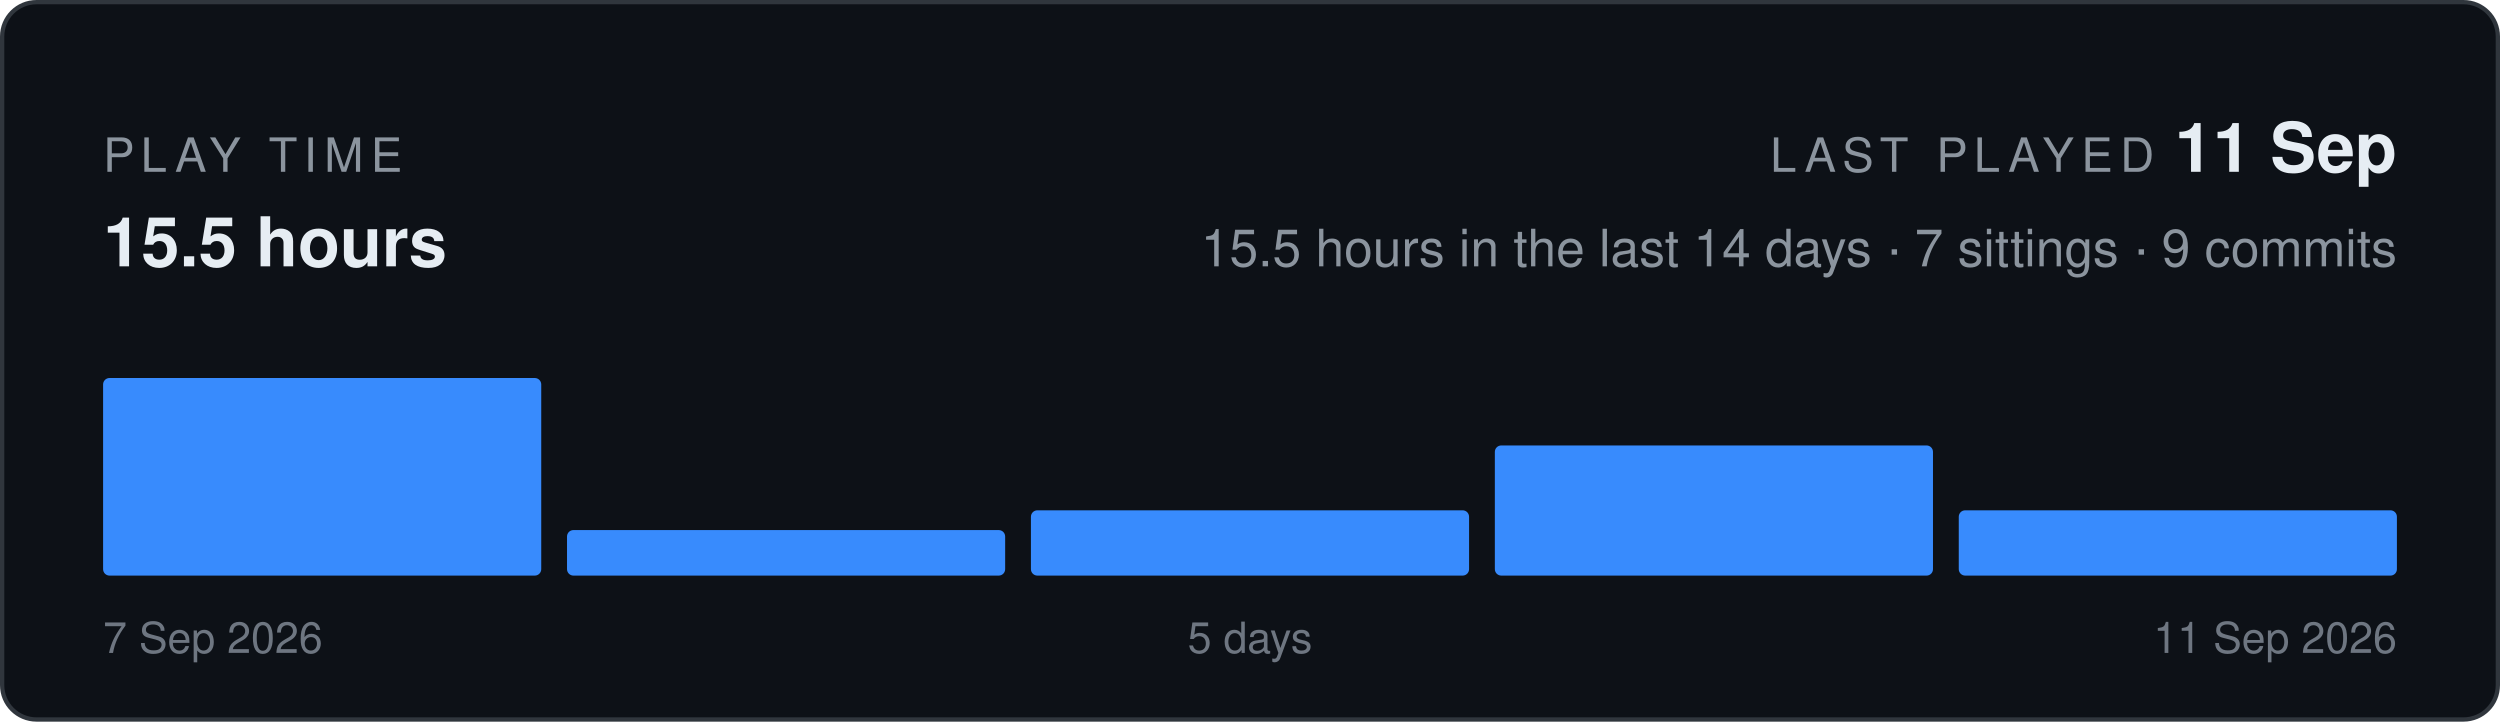
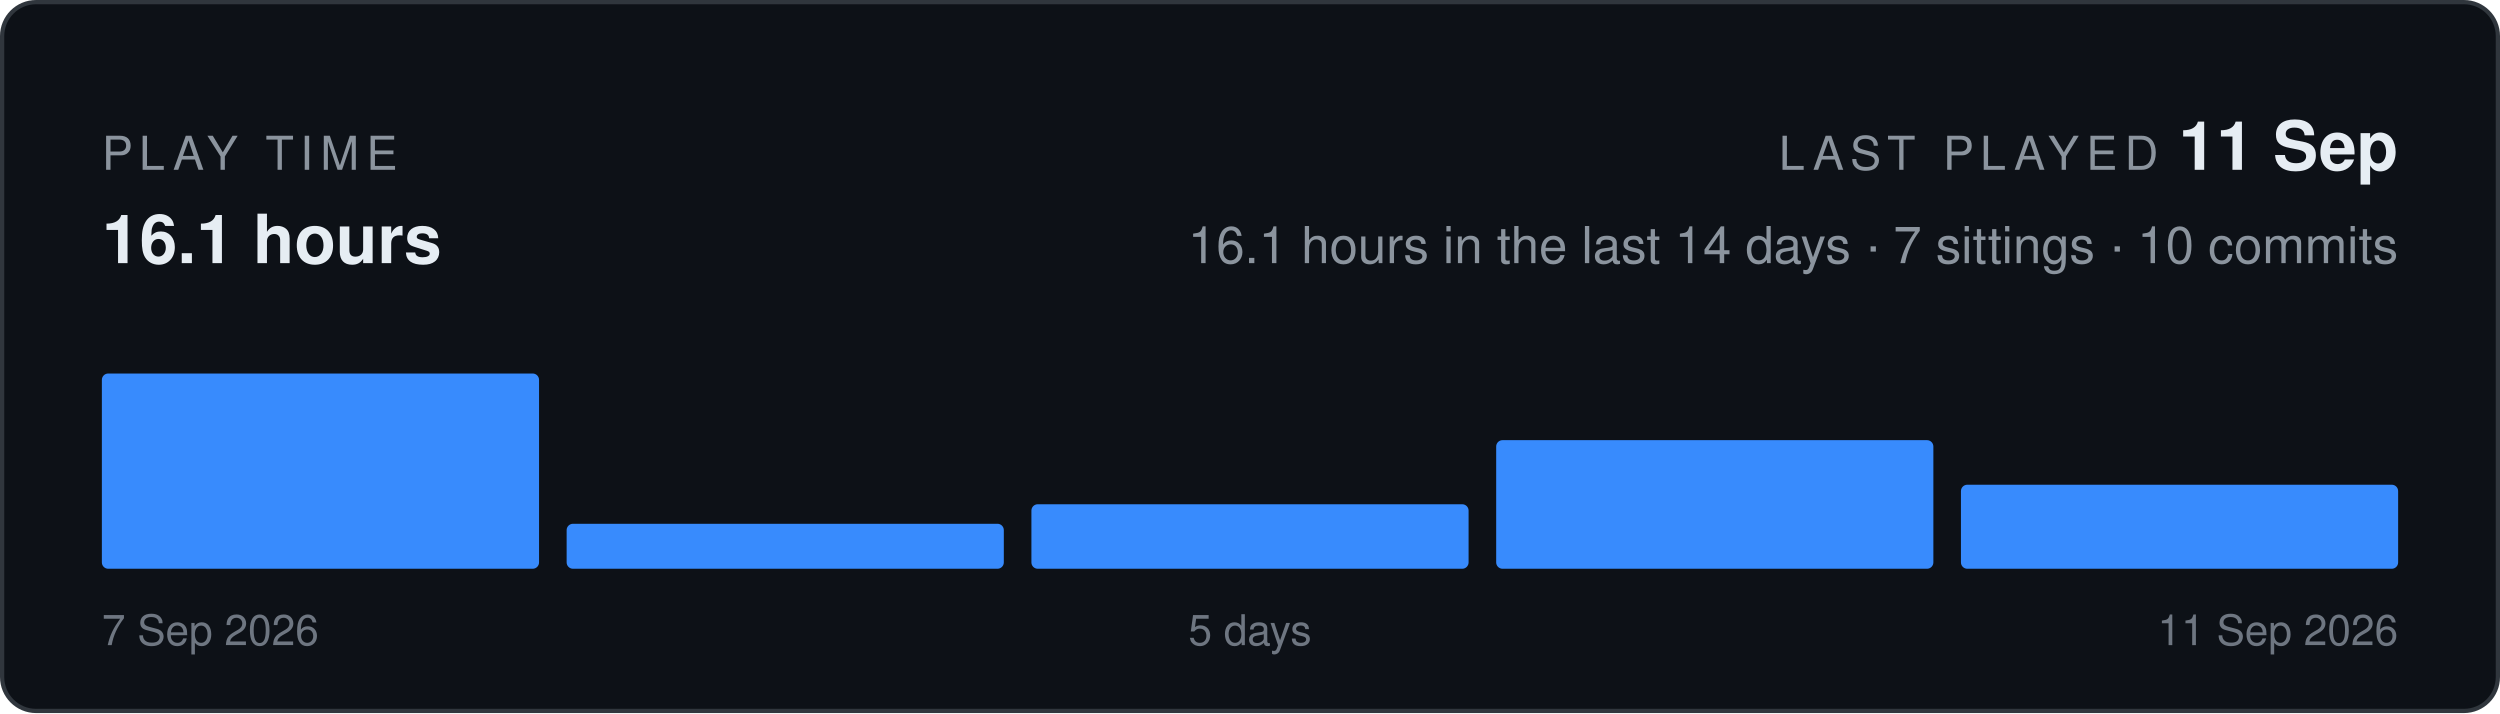
- <svg xmlns="http://www.w3.org/2000/svg" width="582" height="168" viewBox="0 0 582 168" role="img" aria-label="Play time: 15.5 hours over 9 commits, last played 11 Sep">
+ <svg xmlns="http://www.w3.org/2000/svg" width="589" height="168" viewBox="0 0 589 168" role="img" aria-label="Play time: 16.1 hours over 10 commits, last played 11 Sep">
  <style>
    .card { fill: #0d1117; stroke: #30363d }
    text { font-family: -apple-system, BlinkMacSystemFont, "Segoe UI", Helvetica, Arial, sans-serif }
    .label { font-size: 11px; letter-spacing: 1.7px; fill: #8b949e }
    .stat { font-size: 16px; font-weight: 600; letter-spacing: normal; fill: #e6edf3 }
    .note { font-size: 12px; fill: #8b949e }
    .axis { font-size: 10px; fill: #6e7681 }
    .bar { fill: #388bfd }
    .bar-quiet { fill: #21262d }
  </style>
-   <rect class="card" x="0.5" y="0.5" width="581" height="167" rx="8" />
+   <rect class="card" x="0.5" y="0.5" width="588" height="167" rx="8" />
  <text class="label" x="24" y="40">PLAY TIME</text>
-   <text class="stat" x="24" y="62">15.5 hours</text>
-   <text class="label" x="558" y="40" text-anchor="end">LAST PLAYED <tspan class="stat">11 Sep</tspan>
+   <text class="stat" x="24" y="62">16.1 hours</text>
+   <text class="label" x="565" y="40" text-anchor="end">LAST PLAYED <tspan class="stat">11 Sep</tspan>
  </text>
-   <text class="note" x="558" y="62" text-anchor="end">15.5 hours in the last 14 days   ·   7 sittings   ·   9 commits</text>
-   <rect class="bar" x="24.0" y="88.0" width="102" height="46.0" rx="1.5" />
-   <rect class="bar" x="132.0" y="123.4" width="102" height="10.6" rx="1.5" />
-   <rect class="bar" x="240.0" y="118.8" width="102" height="15.2" rx="1.5" />
-   <rect class="bar" x="348.0" y="103.7" width="102" height="30.3" rx="1.5" />
-   <rect class="bar" x="456.0" y="118.8" width="102" height="15.2" rx="1.5" />
+   <text class="note" x="565" y="62" text-anchor="end">16.1 hours in the last 14 days   ·   7 sittings   ·   10 commits</text>
+   <rect class="bar" x="24.0" y="88.0" width="103" height="46.0" rx="1.5" />
+   <rect class="bar" x="133.5" y="123.4" width="103" height="10.6" rx="1.5" />
+   <rect class="bar" x="243.0" y="118.8" width="103" height="15.2" rx="1.5" />
+   <rect class="bar" x="352.5" y="103.7" width="103" height="30.3" rx="1.5" />
+   <rect class="bar" x="462.0" y="114.2" width="103" height="19.8" rx="1.5" />
  <text class="axis" x="24" y="152">7 Sep 2026</text>
-   <text class="axis" x="291" y="152" text-anchor="middle">5 days</text>
-   <text class="axis" x="558" y="152" text-anchor="end">11 Sep 2026</text>
+   <text class="axis" x="294.5" y="152" text-anchor="middle">5 days</text>
+   <text class="axis" x="565" y="152" text-anchor="end">11 Sep 2026</text>
</svg>
